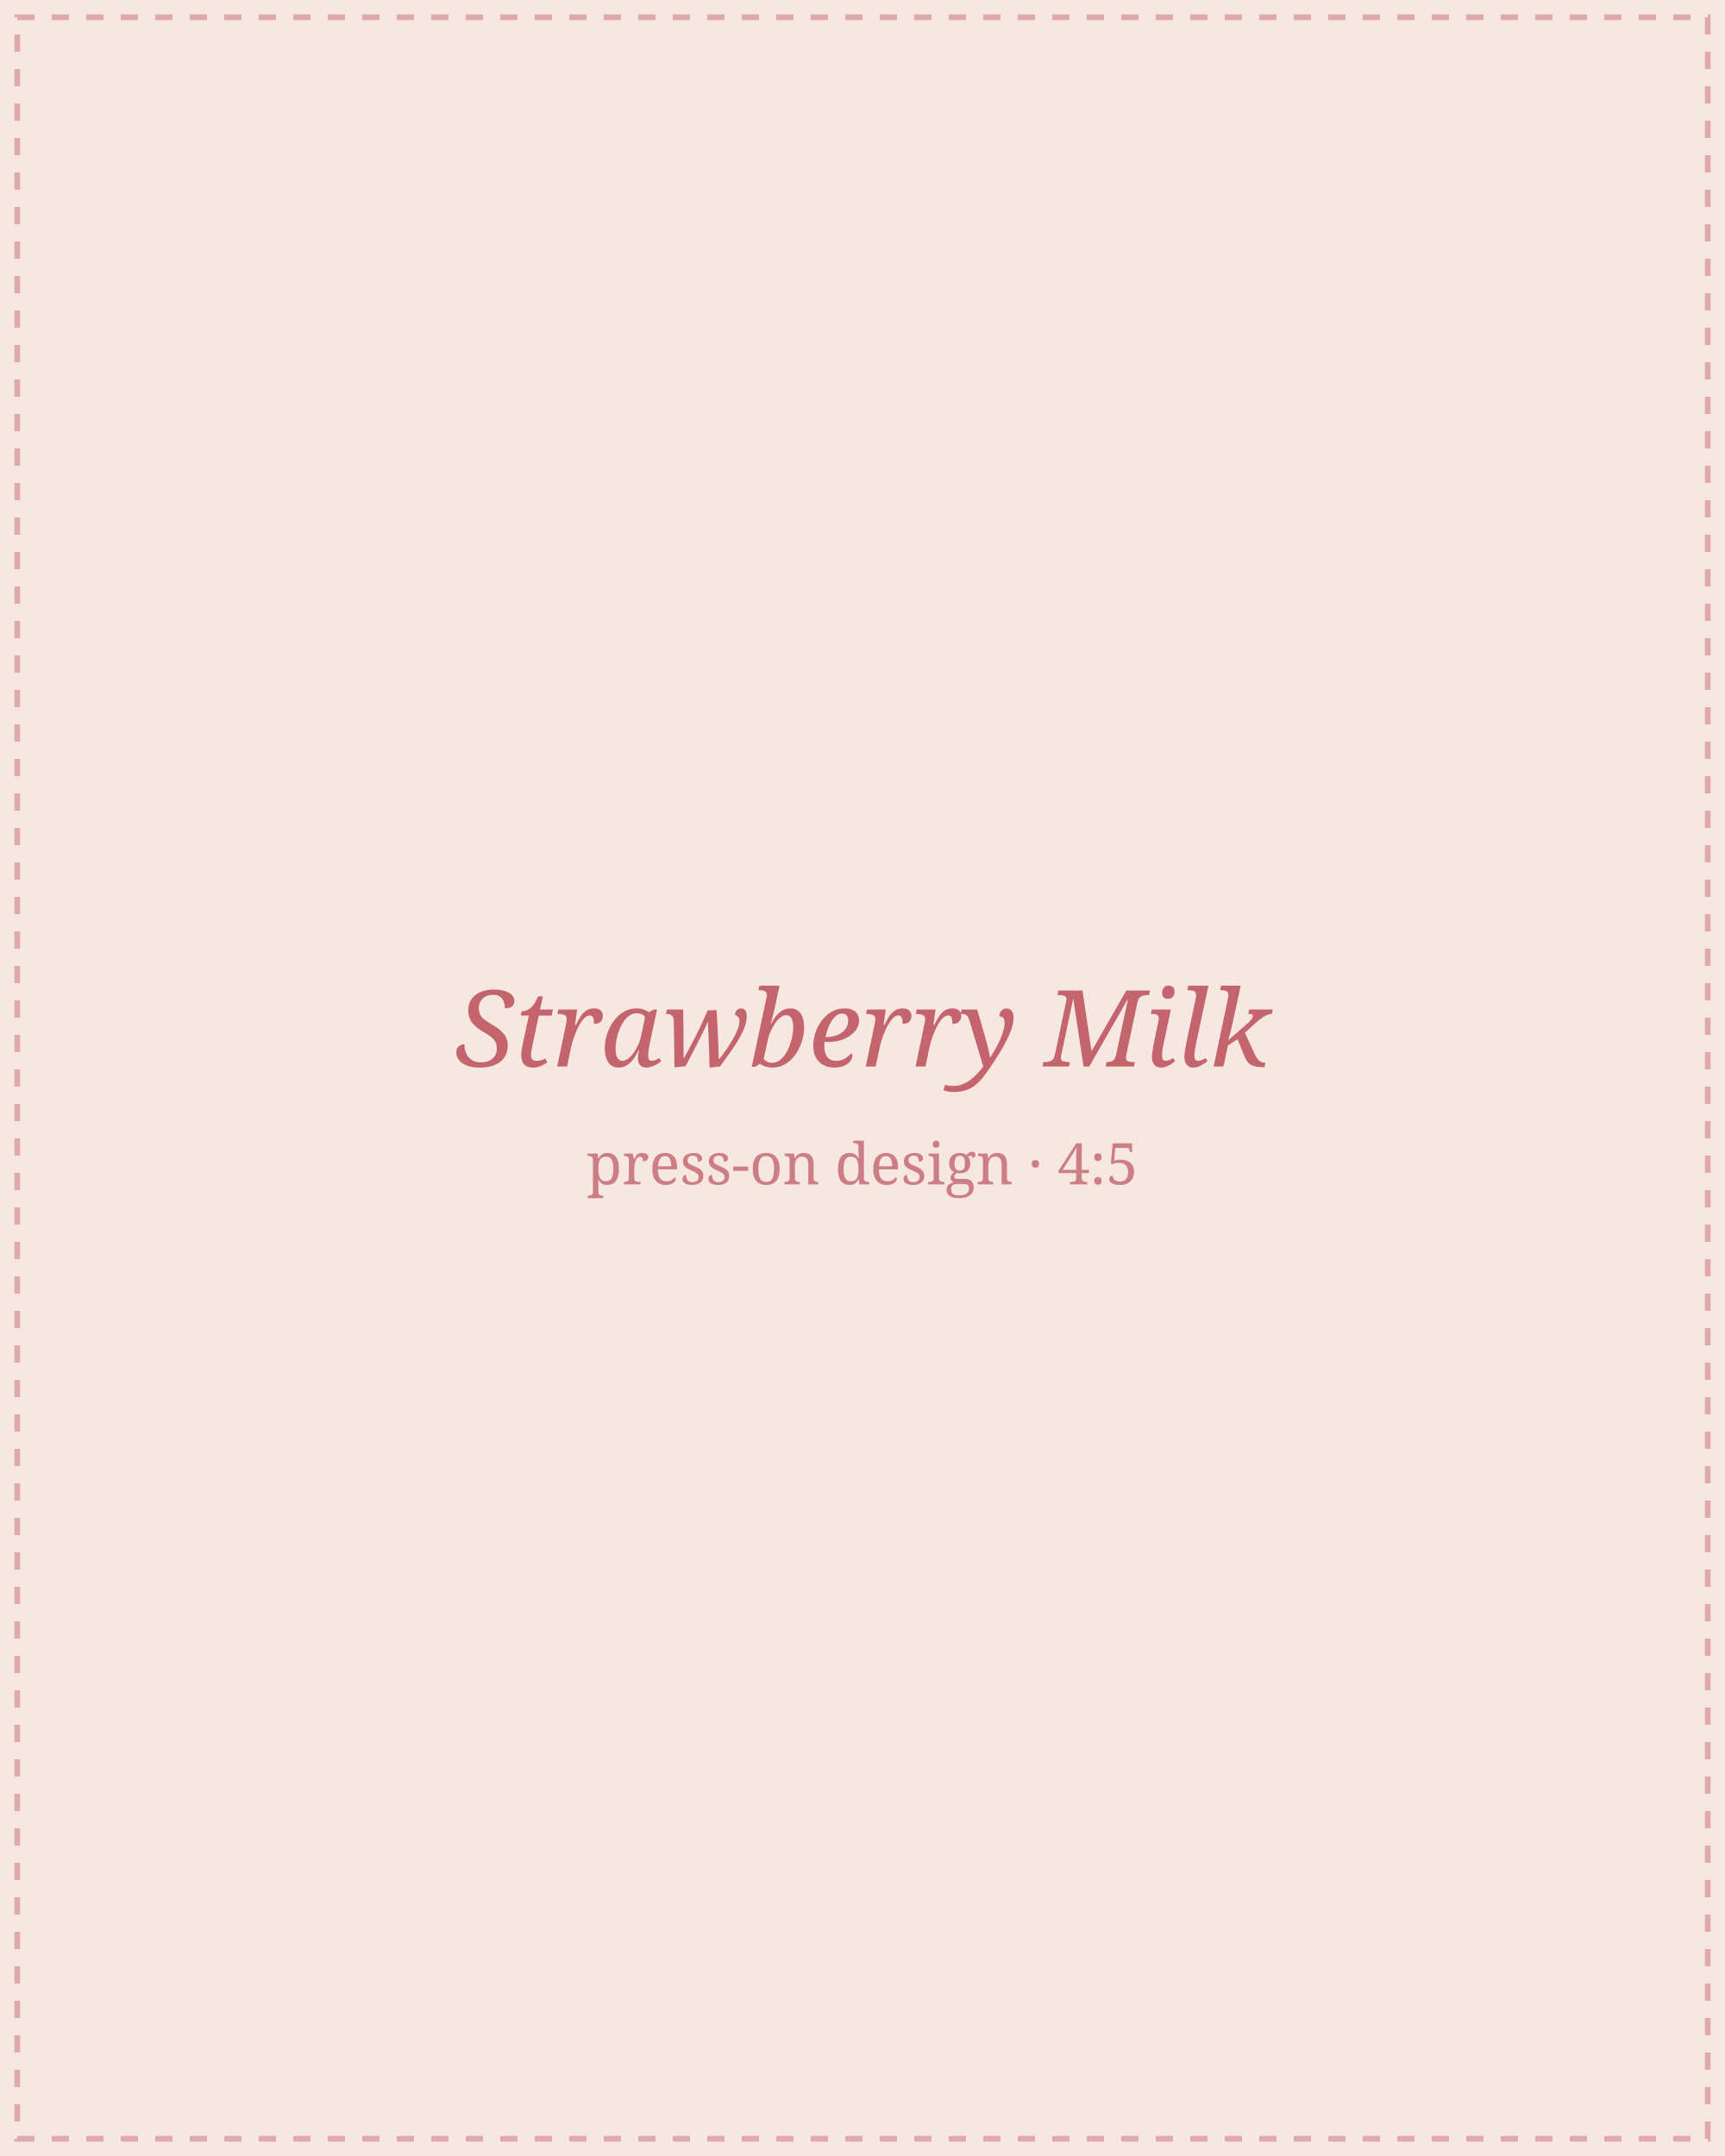
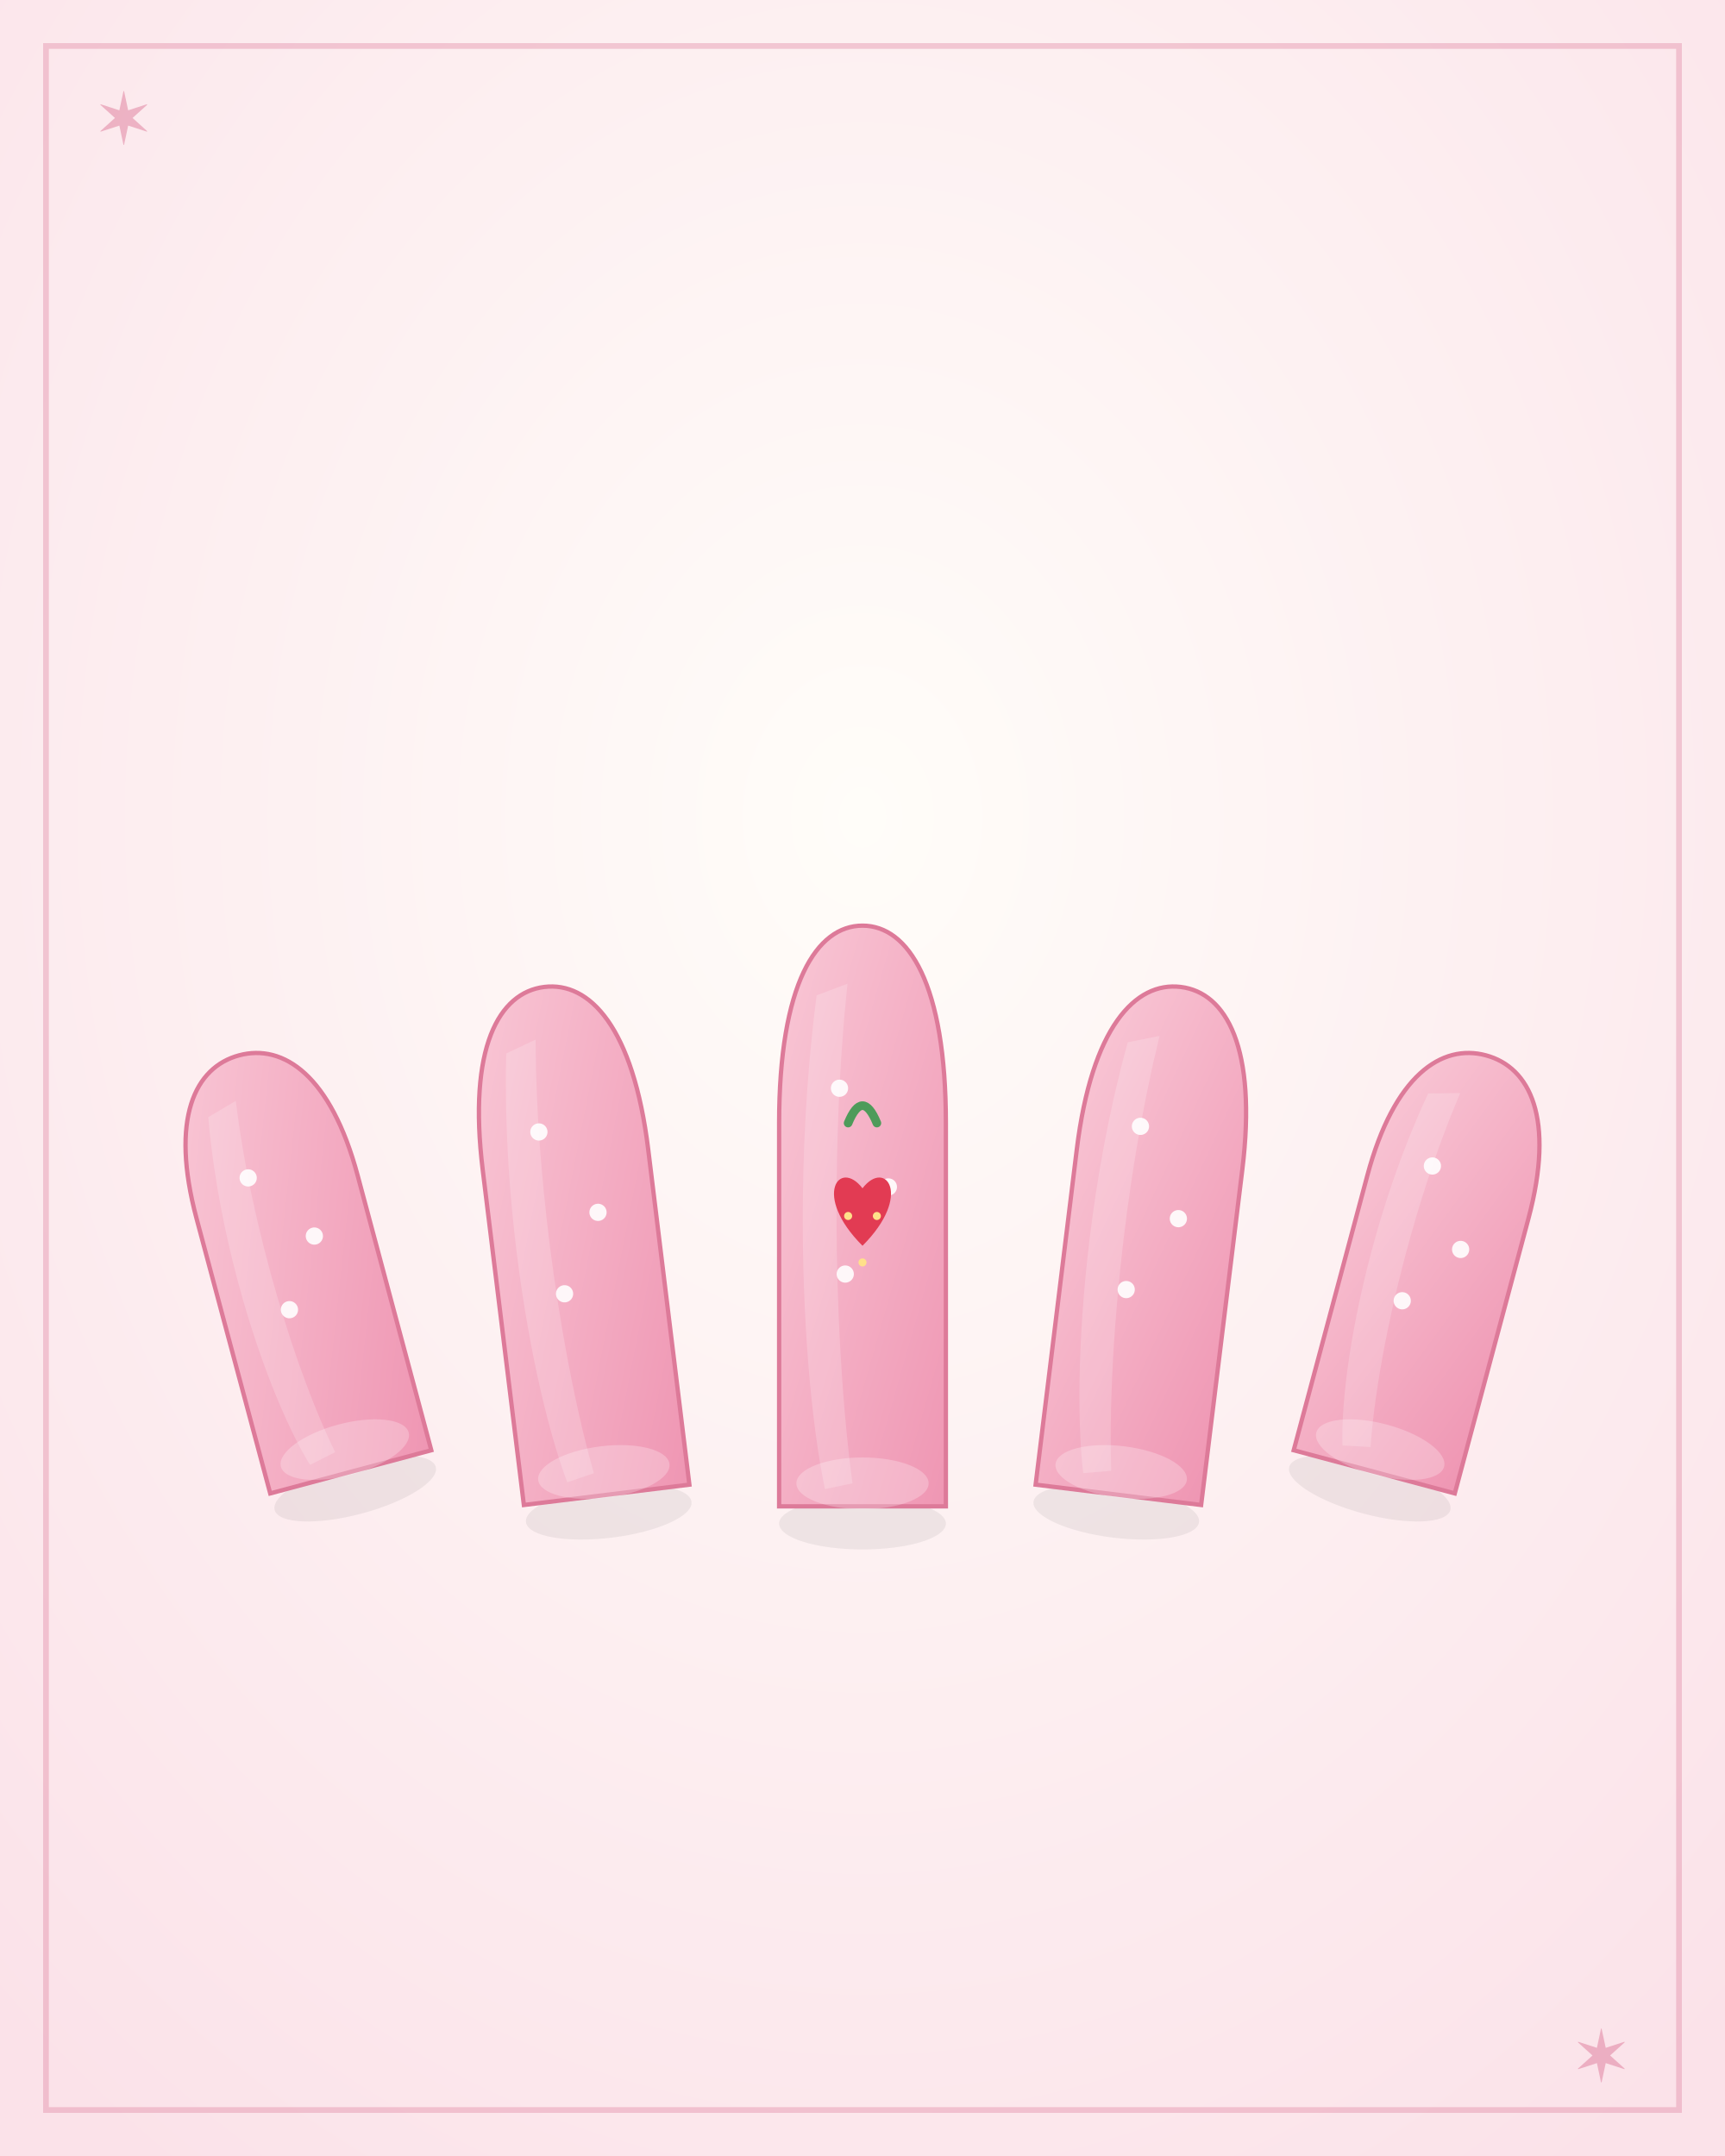
- <svg xmlns="http://www.w3.org/2000/svg" viewBox="0 0 600 750" preserveAspectRatio="xMidYMid slice" role="img" aria-label="Strawberry Milk placeholder">
-   <rect width="600" height="750" fill="#f6e7e1" />
-   <rect x="6" y="6" width="588" height="738" fill="none" stroke="#b23a48" stroke-opacity="0.35" stroke-width="2" stroke-dasharray="6 6" />
-   <g fill="#b23a48" fill-opacity="0.75" font-family="Georgia, serif" text-anchor="middle">
-     <text x="300" y="371" font-size="37" font-style="italic">Strawberry Milk</text>
-     <text x="300" y="412" font-size="20" fill-opacity="0.6">press-on design · 4:5</text>
+ <svg xmlns="http://www.w3.org/2000/svg" viewBox="0 0 600 750" role="img" aria-label="Press-on nail design">
+   <defs>
+     <linearGradient id="stamp04g" x1="0" y1="0" x2="1" y2="1">
+       <stop offset="0%" stop-color="#f9c8d6" />
+       <stop offset="100%" stop-color="#ef96b3" />
+     </linearGradient>
+     <radialGradient id="stamp04gbg" cx="50%" cy="38%" r="75%">
+       <stop offset="0%" stop-color="#fffdf9" />
+       <stop offset="100%" stop-color="#fbe2e9" />
+     </radialGradient>
+   </defs>
+   <rect width="600" height="750" fill="url(#stamp04gbg)" />
+   <rect x="16" y="16" width="568" height="718" fill="none" stroke="#dd7a99" stroke-opacity="0.35" stroke-width="2" />
+   <text x="34" y="50" font-family="Georgia,serif" font-size="26" fill="#dd7a99" opacity="0.5">✶</text>
+   <text x="566" y="724" text-anchor="end" font-family="Georgia,serif" font-size="26" fill="#dd7a99" opacity="0.5">✶</text>
+   <g transform="translate(122 512) rotate(-15)">
+     <ellipse cx="0" cy="6" rx="29" ry="9" fill="#000" opacity="0.06" />
+     <path d="M -29 0 L -29 -99 C -29 -135 -15.95 -150 0 -150 C 15.95 -150 29 -135 29 -99 L 29 0 Z" fill="url(#stamp04g)" stroke="#dd7a99" stroke-width="1.5" />
+     <ellipse cx="0" cy="-8" rx="23" ry="9" fill="#ffffff" opacity="0.25" />
+     <path d="M -15.95 -132 C -24.65 -82.5 -20.3 -30 -13.05 -6 L -3.48 -8 C -9.28 -37.5 -11.6 -90 -5.22 -135 Z" fill="#ffffff" opacity="0.18" />
+     <circle cx="-8" cy="-108" r="3" fill="#ffffff" opacity="0.9" />
+     <circle cx="9" cy="-82.5" r="3" fill="#ffffff" opacity="0.9" />
+     <circle cx="-6" cy="-60" r="3" fill="#ffffff" opacity="0.9" />
+   </g>
+   <g transform="translate(211 520) rotate(-7)">
+     <ellipse cx="0" cy="6" rx="29" ry="9" fill="#000" opacity="0.06" />
+     <path d="M -29 0 L -29 -117.48 C -29 -160.2 -15.95 -178 0 -178 C 15.95 -178 29 -160.2 29 -117.48 L 29 0 Z" fill="url(#stamp04g)" stroke="#dd7a99" stroke-width="1.5" />
+     <ellipse cx="0" cy="-8" rx="23" ry="9" fill="#ffffff" opacity="0.25" />
+     <path d="M -15.95 -156.64 C -24.65 -97.9 -20.3 -35.6 -13.05 -6 L -3.48 -8 C -9.28 -44.5 -11.6 -106.8 -5.22 -160.2 Z" fill="#ffffff" opacity="0.18" />
+     <circle cx="-8" cy="-128.16" r="3" fill="#ffffff" opacity="0.9" />
+     <circle cx="9" cy="-97.9" r="3" fill="#ffffff" opacity="0.9" />
+     <circle cx="-6" cy="-71.2" r="3" fill="#ffffff" opacity="0.9" />
+   </g>
+   <g transform="translate(300 524) rotate(0)">
+     <ellipse cx="0" cy="6" rx="29" ry="9" fill="#000" opacity="0.06" />
+     <path d="M -29 0 L -29 -133.32 C -29 -181.8 -15.95 -202 0 -202 C 15.95 -202 29 -181.8 29 -133.32 L 29 0 Z" fill="url(#stamp04g)" stroke="#dd7a99" stroke-width="1.5" />
+     <ellipse cx="0" cy="-8" rx="23" ry="9" fill="#ffffff" opacity="0.25" />
+     <path d="M -15.95 -177.76 C -24.65 -111.1 -20.3 -40.4 -13.05 -6 L -3.48 -8 C -9.28 -50.5 -11.6 -121.2 -5.22 -181.8 Z" fill="#ffffff" opacity="0.18" />
+     <circle cx="-8" cy="-145.44" r="3" fill="#ffffff" opacity="0.9" />
+     <circle cx="9" cy="-111.1" r="3" fill="#ffffff" opacity="0.9" />
+     <circle cx="-6" cy="-80.8" r="3" fill="#ffffff" opacity="0.9" />
+     <path d="M 0 -90.64 C -17.6 -108.24 -8 -121.04 0 -110.64 C 8 -121.04 17.6 -108.24 0 -90.64 Z" fill="#e23b53" />
+     <circle cx="-5" cy="-101" r="1.4" fill="#ffe08a" opacity="1" />
+     <circle cx="5" cy="-101" r="1.4" fill="#ffe08a" opacity="1" />
+     <circle cx="0" cy="-84.84" r="1.4" fill="#ffe08a" opacity="1" />
+     <path d="M -5 -133.32 Q 0 -145.44 5 -133.32" fill="none" stroke="#4e9b5a" stroke-width="3" stroke-linecap="round" />
+   </g>
+   <g transform="translate(389 520) rotate(7)">
+     <ellipse cx="0" cy="6" rx="29" ry="9" fill="#000" opacity="0.06" />
+     <path d="M -29 0 L -29 -117.48 C -29 -160.2 -15.95 -178 0 -178 C 15.95 -178 29 -160.2 29 -117.48 L 29 0 Z" fill="url(#stamp04g)" stroke="#dd7a99" stroke-width="1.5" />
+     <ellipse cx="0" cy="-8" rx="23" ry="9" fill="#ffffff" opacity="0.25" />
+     <path d="M -15.95 -156.64 C -24.65 -97.9 -20.3 -35.6 -13.05 -6 L -3.48 -8 C -9.28 -44.5 -11.6 -106.8 -5.22 -160.2 Z" fill="#ffffff" opacity="0.18" />
+     <circle cx="-8" cy="-128.16" r="3" fill="#ffffff" opacity="0.9" />
+     <circle cx="9" cy="-97.9" r="3" fill="#ffffff" opacity="0.9" />
+     <circle cx="-6" cy="-71.2" r="3" fill="#ffffff" opacity="0.9" />
+   </g>
+   <g transform="translate(478 512) rotate(15)">
+     <ellipse cx="0" cy="6" rx="29" ry="9" fill="#000" opacity="0.06" />
+     <path d="M -29 0 L -29 -99 C -29 -135 -15.95 -150 0 -150 C 15.95 -150 29 -135 29 -99 L 29 0 Z" fill="url(#stamp04g)" stroke="#dd7a99" stroke-width="1.5" />
+     <ellipse cx="0" cy="-8" rx="23" ry="9" fill="#ffffff" opacity="0.25" />
+     <path d="M -15.95 -132 C -24.65 -82.5 -20.3 -30 -13.05 -6 L -3.48 -8 C -9.28 -37.5 -11.6 -90 -5.22 -135 Z" fill="#ffffff" opacity="0.18" />
+     <circle cx="-8" cy="-108" r="3" fill="#ffffff" opacity="0.9" />
+     <circle cx="9" cy="-82.5" r="3" fill="#ffffff" opacity="0.9" />
+     <circle cx="-6" cy="-60" r="3" fill="#ffffff" opacity="0.9" />
  </g>
</svg>
